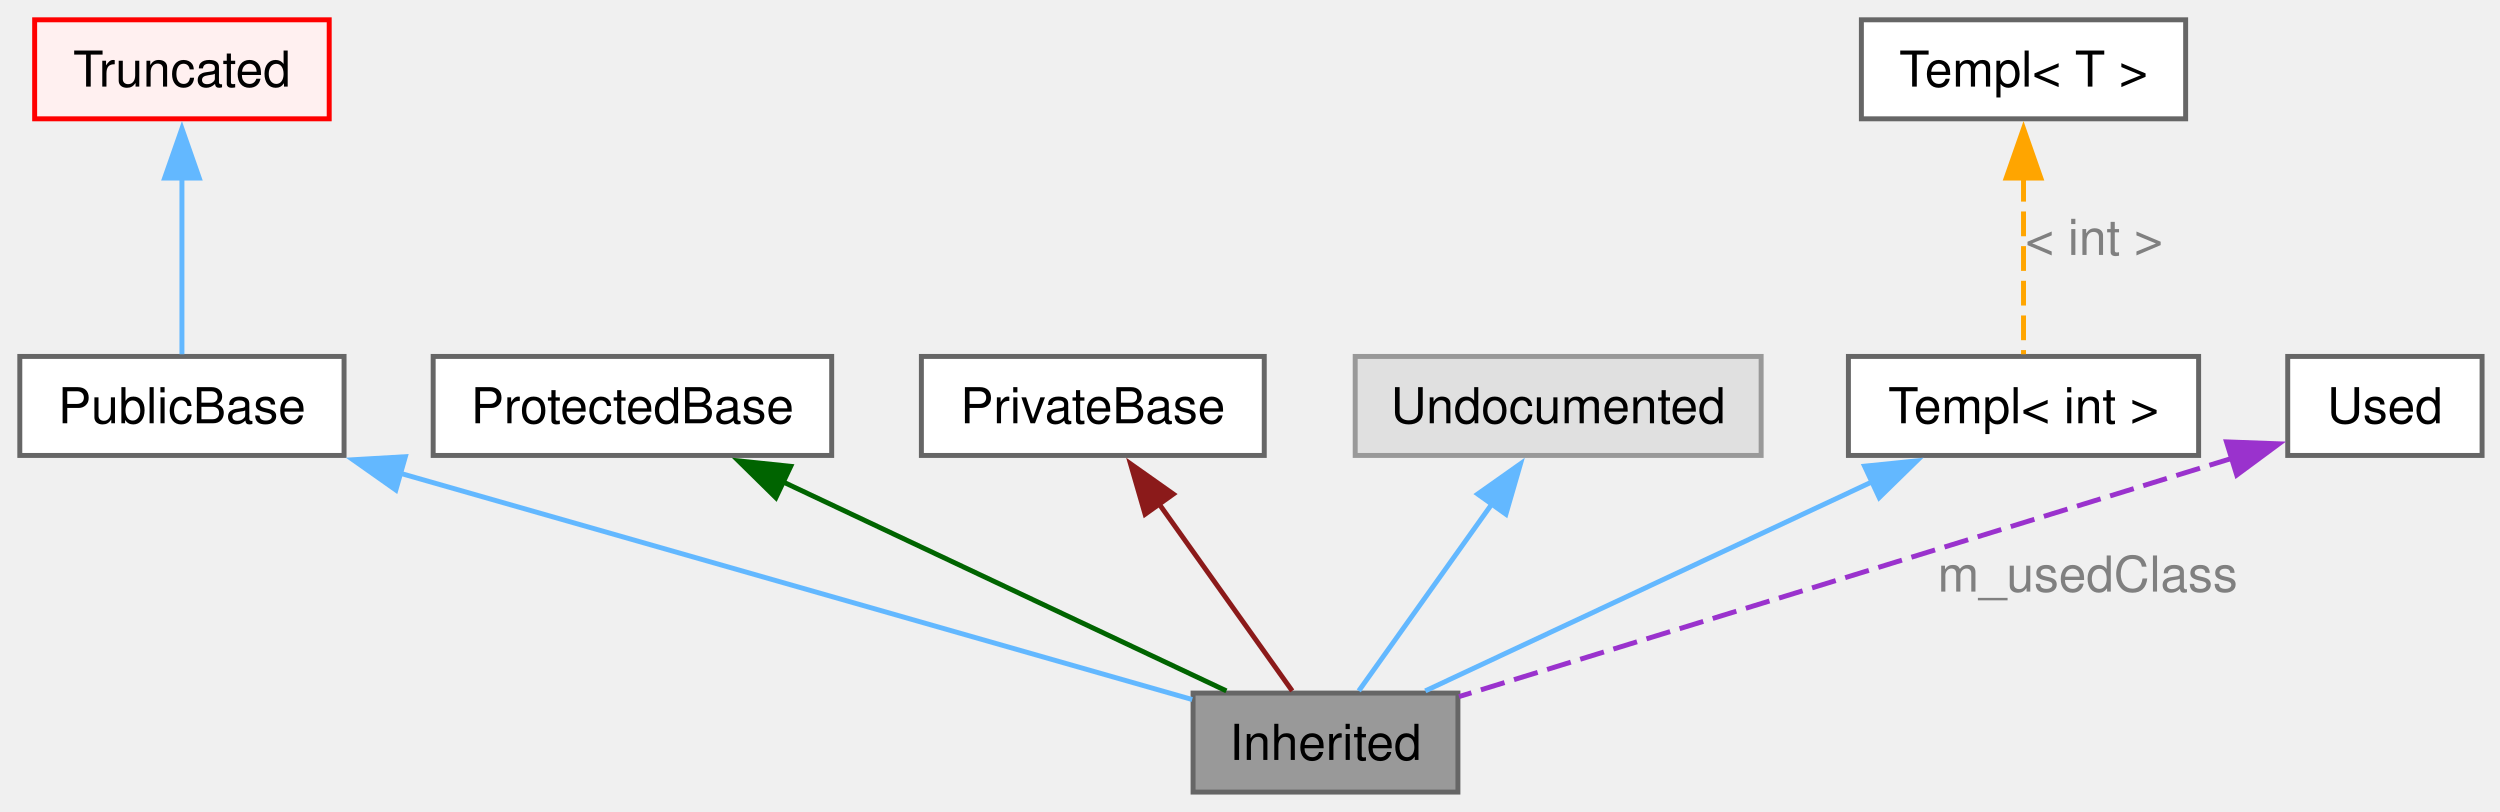
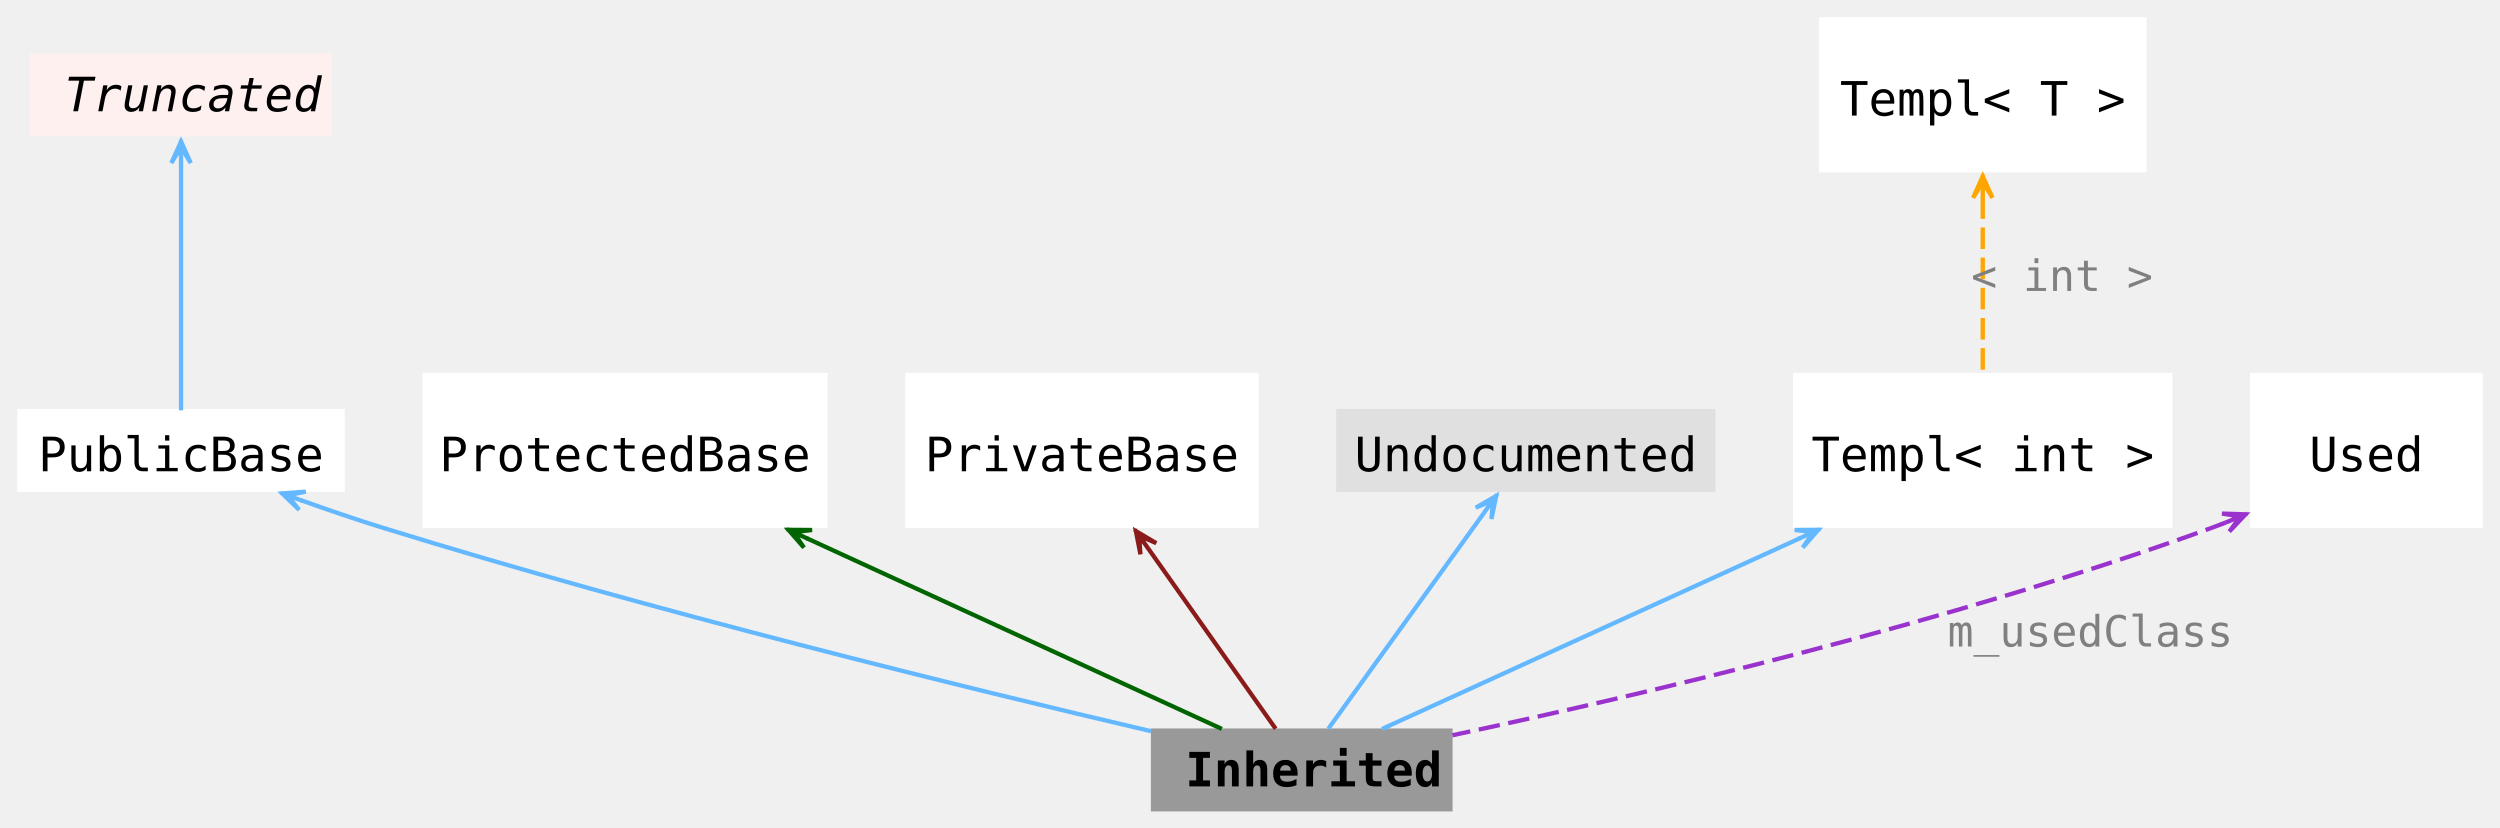
- <svg xmlns="http://www.w3.org/2000/svg" xmlns:xlink="http://www.w3.org/1999/xlink" width="505pt" height="164pt" viewBox="0.00 0.00 505.00 164.00">
-   <g id="graph0" class="graph" transform="scale(1 1) rotate(0) translate(4 160)">
+ <svg xmlns="http://www.w3.org/2000/svg" xmlns:xlink="http://www.w3.org/1999/xlink" width="580pt" height="192pt" viewBox="0.00 0.00 580.00 192.00">
+   <g id="graph0" class="graph" transform="scale(1 1) rotate(0) translate(4 188.25)">
    <g id="Node000009" class="node">
      <g id="a_Node000009">
        <a xlink:title=" ">
-           <polygon fill="#999999" stroke="#666666" points="290.5,-20 237,-20 237,0 290.5,0 290.5,-20" />
-           <text xml:space="preserve" text-anchor="middle" x="263.75" y="-6.5" font-family="Helvetica,sans-Serif" font-size="10.00">Inherited</text>
+           <polygon fill="#999999" stroke="none" points="333,-19.25 263,-19.25 263,0 333,0 333,-19.25" />
+           <text xml:space="preserve" text-anchor="start" x="271" y="-5.8" font-family="Consolas" font-weight="bold" font-size="11.00">Inherited</text>
        </a>
      </g>
    </g>
    <g id="Node000010" class="node">
      <g id="a_Node000010">
        <a xlink:title=" ">
-           <polygon fill="white" stroke="#666666" points="65.5,-88 0,-88 0,-68 65.5,-68 65.5,-88" />
-           <text xml:space="preserve" text-anchor="middle" x="32.75" y="-74.5" font-family="Helvetica,sans-Serif" font-size="10.00">PublicBase</text>
+           <polygon fill="white" stroke="none" points="76,-93.38 0,-93.38 0,-74.12 76,-74.12 76,-93.38" />
+           <text xml:space="preserve" text-anchor="middle" x="38" y="-78.92" font-family="Consolas" font-size="11.00">PublicBase</text>
        </a>
      </g>
    </g>
    <g id="edge1" class="edge">
      <g id="a_edge1">
        <a xlink:title=" ">
-           <path fill="none" stroke="#63b8ff" d="M76.67,-64.45C123.9,-50.96 197.51,-29.93 236.83,-18.69" />
-           <polygon fill="#63b8ff" stroke="#63b8ff" points="75.96,-61.02 67.3,-67.13 77.88,-67.75 75.96,-61.02" />
+           <path fill="none" stroke="#63b8ff" d="M65.93,-72.16C72.17,-69.93 78.78,-67.67 85,-65.75 147.03,-46.55 220.61,-28.54 263.04,-18.61" />
+           <polygon fill="#63b8ff" stroke="#63b8ff" points="61.47,-73.77 65.41,-69.96 62.68,-73.34 66.17,-72.07 66.17,-72.07 66.17,-72.07 62.68,-73.34 66.94,-74.19 61.47,-73.77" />
        </a>
      </g>
    </g>
    <g id="Node000011" class="node">
      <g id="a_Node000011">
        <a xlink:title=" ">
-           <polygon fill="#fff0f0" stroke="red" points="62.5,-156 3,-156 3,-136 62.5,-136 62.5,-156" />
-           <text xml:space="preserve" text-anchor="middle" x="32.75" y="-142.5" font-family="Helvetica,sans-Serif" font-size="10.00">Truncated</text>
+           <polygon fill="#fff0f0" stroke="none" points="73,-175.88 3,-175.88 3,-156.62 73,-156.62 73,-175.88" />
+           <text xml:space="preserve" text-anchor="start" x="11" y="-162.43" font-family="Consolas" font-style="italic" font-size="11.00">Truncated</text>
        </a>
      </g>
    </g>
    <g id="edge2" class="edge">
      <g id="a_edge2">
        <a xlink:title=" ">
-           <path fill="none" stroke="#63b8ff" d="M32.75,-124.28C32.75,-112.27 32.75,-97.74 32.75,-88.44" />
-           <polygon fill="#63b8ff" stroke="#63b8ff" points="29.25,-124.03 32.75,-134.03 36.25,-124.03 29.25,-124.03" />
+           <path fill="none" stroke="#63b8ff" d="M38,-150.51C38,-133.65 38,-106.61 38,-93.06" />
+           <polygon fill="#63b8ff" stroke="#63b8ff" points="38,-155.42 35.75,-150.42 38,-154.14 38,-150.42 38,-150.42 38,-150.42 38,-154.14 40.25,-150.42 38,-155.42" />
        </a>
      </g>
    </g>
    <g id="node4" class="node">
      <g id="a_node4">
        <a xlink:title=" ">
-           <polygon fill="white" stroke="#666666" points="164,-88 83.5,-88 83.5,-68 164,-68 164,-88" />
-           <text xml:space="preserve" text-anchor="middle" x="123.75" y="-74.5" font-family="Helvetica,sans-Serif" font-size="10.00">ProtectedBase</text>
+           <polygon fill="white" stroke="none" points="188,-101.75 94,-101.75 94,-65.75 188,-65.75 188,-101.75" />
+           <text xml:space="preserve" text-anchor="middle" x="141" y="-78.92" font-family="Consolas" font-size="11.00">ProtectedBase</text>
        </a>
      </g>
    </g>
    <g id="edge3" class="edge">
      <g id="a_edge3">
        <a xlink:title=" ">
-           <path fill="none" stroke="darkgreen" d="M153.93,-62.77C181.09,-49.97 220.25,-31.51 243.73,-20.44" />
-           <polygon fill="darkgreen" stroke="darkgreen" points="152.73,-59.47 145.18,-66.9 155.72,-65.8 152.73,-59.47" />
+           <path fill="none" stroke="darkgreen" d="M183.15,-63.38C214.56,-48.96 255.92,-29.96 279.47,-19.14" />
+           <polygon fill="darkgreen" stroke="darkgreen" points="178.92,-65.33 182.52,-61.2 180.08,-64.8 183.46,-63.24 183.46,-63.24 183.46,-63.24 180.08,-64.8 184.4,-65.29 178.92,-65.33" />
        </a>
      </g>
    </g>
    <g id="node5" class="node">
      <g id="a_node5">
        <a xlink:title=" ">
-           <polygon fill="white" stroke="#666666" points="251.38,-88 182.12,-88 182.12,-68 251.38,-68 251.38,-88" />
-           <text xml:space="preserve" text-anchor="middle" x="216.75" y="-74.5" font-family="Helvetica,sans-Serif" font-size="10.00">PrivateBase</text>
+           <polygon fill="white" stroke="none" points="288,-101.75 206,-101.75 206,-65.75 288,-65.75 288,-101.75" />
+           <text xml:space="preserve" text-anchor="middle" x="247" y="-78.92" font-family="Consolas" font-size="11.00">PrivateBase</text>
        </a>
      </g>
    </g>
    <g id="edge4" class="edge">
      <g id="a_edge4">
        <a xlink:title=" ">
-           <path fill="none" stroke="#8b1a1a" d="M229.91,-58.52C238.73,-46.13 249.98,-30.33 257.03,-20.44" />
-           <polygon fill="#8b1a1a" stroke="#8b1a1a" points="227.31,-56.13 224.36,-66.31 233.01,-60.2 227.31,-56.13" />
+           <path fill="none" stroke="#8b1a1a" d="M262.37,-61.02C272.31,-46.96 284.71,-29.43 291.95,-19.18" />
+           <polygon fill="#8b1a1a" stroke="#8b1a1a" points="259.53,-65.03 260.58,-59.65 260.27,-63.98 262.42,-60.94 262.42,-60.94 262.42,-60.94 260.27,-63.98 264.26,-62.24 259.53,-65.03" />
        </a>
      </g>
    </g>
    <g id="Node000015" class="node">
      <g id="a_Node000015">
        <a xlink:title=" ">
-           <polygon fill="#e0e0e0" stroke="#999999" points="351.75,-88 269.75,-88 269.75,-68 351.75,-68 351.75,-88" />
-           <text xml:space="preserve" text-anchor="middle" x="310.75" y="-74.5" font-family="Helvetica,sans-Serif" font-size="10.00">Undocumented</text>
+           <polygon fill="#e0e0e0" stroke="none" points="394,-93.38 306,-93.38 306,-74.12 394,-74.12 394,-93.38" />
+           <text xml:space="preserve" text-anchor="middle" x="350" y="-78.92" font-family="Consolas" font-size="11.00">Undocumented</text>
        </a>
      </g>
    </g>
    <g id="edge5" class="edge">
      <g id="a_edge5">
        <a xlink:title=" ">
-           <path fill="none" stroke="#63b8ff" d="M297.59,-58.52C288.77,-46.13 277.52,-30.33 270.47,-20.44" />
-           <polygon fill="#63b8ff" stroke="#63b8ff" points="294.49,-60.2 303.14,-66.31 300.19,-56.13 294.49,-60.2" />
+           <path fill="none" stroke="#63b8ff" d="M340.23,-69.19C329.64,-54.51 313.07,-31.53 304.16,-19.17" />
+           <polygon fill="#63b8ff" stroke="#63b8ff" points="343.12,-73.2 338.37,-70.46 342.37,-72.17 340.19,-69.15 340.19,-69.15 340.19,-69.15 342.37,-72.17 342.02,-67.83 343.12,-73.2" />
        </a>
      </g>
    </g>
    <g id="node7" class="node">
      <g id="a_node7">
        <a xlink:title=" ">
-           <polygon fill="white" stroke="#666666" points="440.12,-88 369.38,-88 369.38,-68 440.12,-68 440.12,-88" />
-           <text xml:space="preserve" text-anchor="middle" x="404.75" y="-74.5" font-family="Helvetica,sans-Serif" font-size="10.00">Templ&lt; int &gt;</text>
+           <polygon fill="white" stroke="none" points="500,-101.75 412,-101.75 412,-65.75 500,-65.75 500,-101.75" />
+           <text xml:space="preserve" text-anchor="middle" x="456" y="-78.92" font-family="Consolas" font-size="11.00">Templ&lt; int &gt;</text>
        </a>
      </g>
    </g>
    <g id="edge6" class="edge">
      <g id="a_edge6">
        <a xlink:title=" ">
-           <path fill="none" stroke="#63b8ff" d="M374.36,-62.77C347,-49.97 307.56,-31.51 283.91,-20.44" />
-           <polygon fill="#63b8ff" stroke="#63b8ff" points="372.64,-65.83 383.18,-66.9 375.6,-59.49 372.64,-65.83" />
+           <path fill="none" stroke="#63b8ff" d="M413.58,-63.38C381.97,-48.96 340.35,-29.96 316.65,-19.14" />
+           <polygon fill="#63b8ff" stroke="#63b8ff" points="417.85,-65.33 412.36,-65.3 416.68,-64.8 413.3,-63.26 413.3,-63.26 413.3,-63.26 416.68,-64.8 414.23,-61.21 417.85,-65.33" />
        </a>
      </g>
    </g>
    <g id="node8" class="node">
      <g id="a_node8">
        <a xlink:title=" ">
-           <polygon fill="white" stroke="#666666" points="437.5,-156 372,-156 372,-136 437.5,-136 437.5,-156" />
-           <text xml:space="preserve" text-anchor="middle" x="404.75" y="-142.5" font-family="Helvetica,sans-Serif" font-size="10.00">Templ&lt; T &gt;</text>
+           <polygon fill="white" stroke="none" points="494,-184.25 418,-184.25 418,-148.25 494,-148.25 494,-184.25" />
+           <text xml:space="preserve" text-anchor="middle" x="456" y="-161.43" font-family="Consolas" font-size="11.00">Templ&lt; T &gt;</text>
        </a>
      </g>
    </g>
    <g id="edge7" class="edge">
      <g id="a_edge7">
        <a xlink:title=" ">
-           <path fill="none" stroke="orange" stroke-dasharray="5,2" d="M404.75,-124.28C404.75,-112.27 404.75,-97.74 404.75,-88.44" />
-           <polygon fill="orange" stroke="orange" points="401.25,-124.03 404.75,-134.03 408.25,-124.03 401.25,-124.03" />
+           <path fill="none" stroke="orange" stroke-dasharray="5,2" d="M456,-142.48C456,-129.51 456,-113.54 456,-101.69" />
+           <polygon fill="orange" stroke="orange" points="456,-147.35 453.75,-142.35 456,-146.07 456,-142.35 456,-142.35 456,-142.35 456,-146.07 458.25,-142.35 456,-147.35" />
        </a>
      </g>
-       <text xml:space="preserve" text-anchor="middle" x="419" y="-108.5" font-family="Helvetica,sans-Serif" font-size="10.00" fill="grey">&lt; int &gt;</text>
+       <text xml:space="preserve" text-anchor="middle" x="474.38" y="-120.75" font-family="Consolas" font-size="10.00" fill="grey">&lt; int &gt;</text>
    </g>
    <g id="node9" class="node">
      <g id="a_node9">
        <a xlink:title=" ">
-           <polygon fill="white" stroke="#666666" points="497.38,-88 458.12,-88 458.12,-68 497.38,-68 497.38,-88" />
-           <text xml:space="preserve" text-anchor="middle" x="477.75" y="-74.5" font-family="Helvetica,sans-Serif" font-size="10.00">Used</text>
+           <polygon fill="white" stroke="none" points="572,-101.75 518,-101.75 518,-65.75 572,-65.75 572,-101.75" />
+           <text xml:space="preserve" text-anchor="middle" x="545" y="-78.92" font-family="Consolas" font-size="11.00">Used</text>
        </a>
      </g>
    </g>
    <g id="edge8" class="edge">
      <g id="a_edge8">
        <a xlink:title=" ">
-           <path fill="none" stroke="#9a32cd" stroke-dasharray="5,2" d="M447.08,-67.49C385.45,-48.44 324.77,-29.76 290.72,-19.29" />
-           <polygon fill="#9a32cd" stroke="#9a32cd" points="445.75,-70.74 456.34,-70.35 447.82,-64.05 445.75,-70.74" />
+           <path fill="none" stroke="#9a32cd" stroke-dasharray="5,2" d="M512.39,-67.03C511.25,-66.59 510.12,-66.16 509,-65.75 448.5,-43.78 375.31,-26.68 332.96,-17.67" />
+           <polygon fill="#9a32cd" stroke="#9a32cd" points="516.98,-68.93 511.5,-69.1 515.79,-68.44 512.35,-67.02 512.35,-67.02 512.35,-67.02 515.79,-68.44 513.21,-64.94 516.98,-68.93" />
        </a>
      </g>
-       <text xml:space="preserve" text-anchor="middle" x="417.71" y="-40.5" font-family="Helvetica,sans-Serif" font-size="10.00" fill="grey">m_usedClass</text>
+       <text xml:space="preserve" text-anchor="middle" x="480.95" y="-38.25" font-family="Consolas" font-size="10.00" fill="grey">m_usedClass</text>
    </g>
  </g>
</svg>
